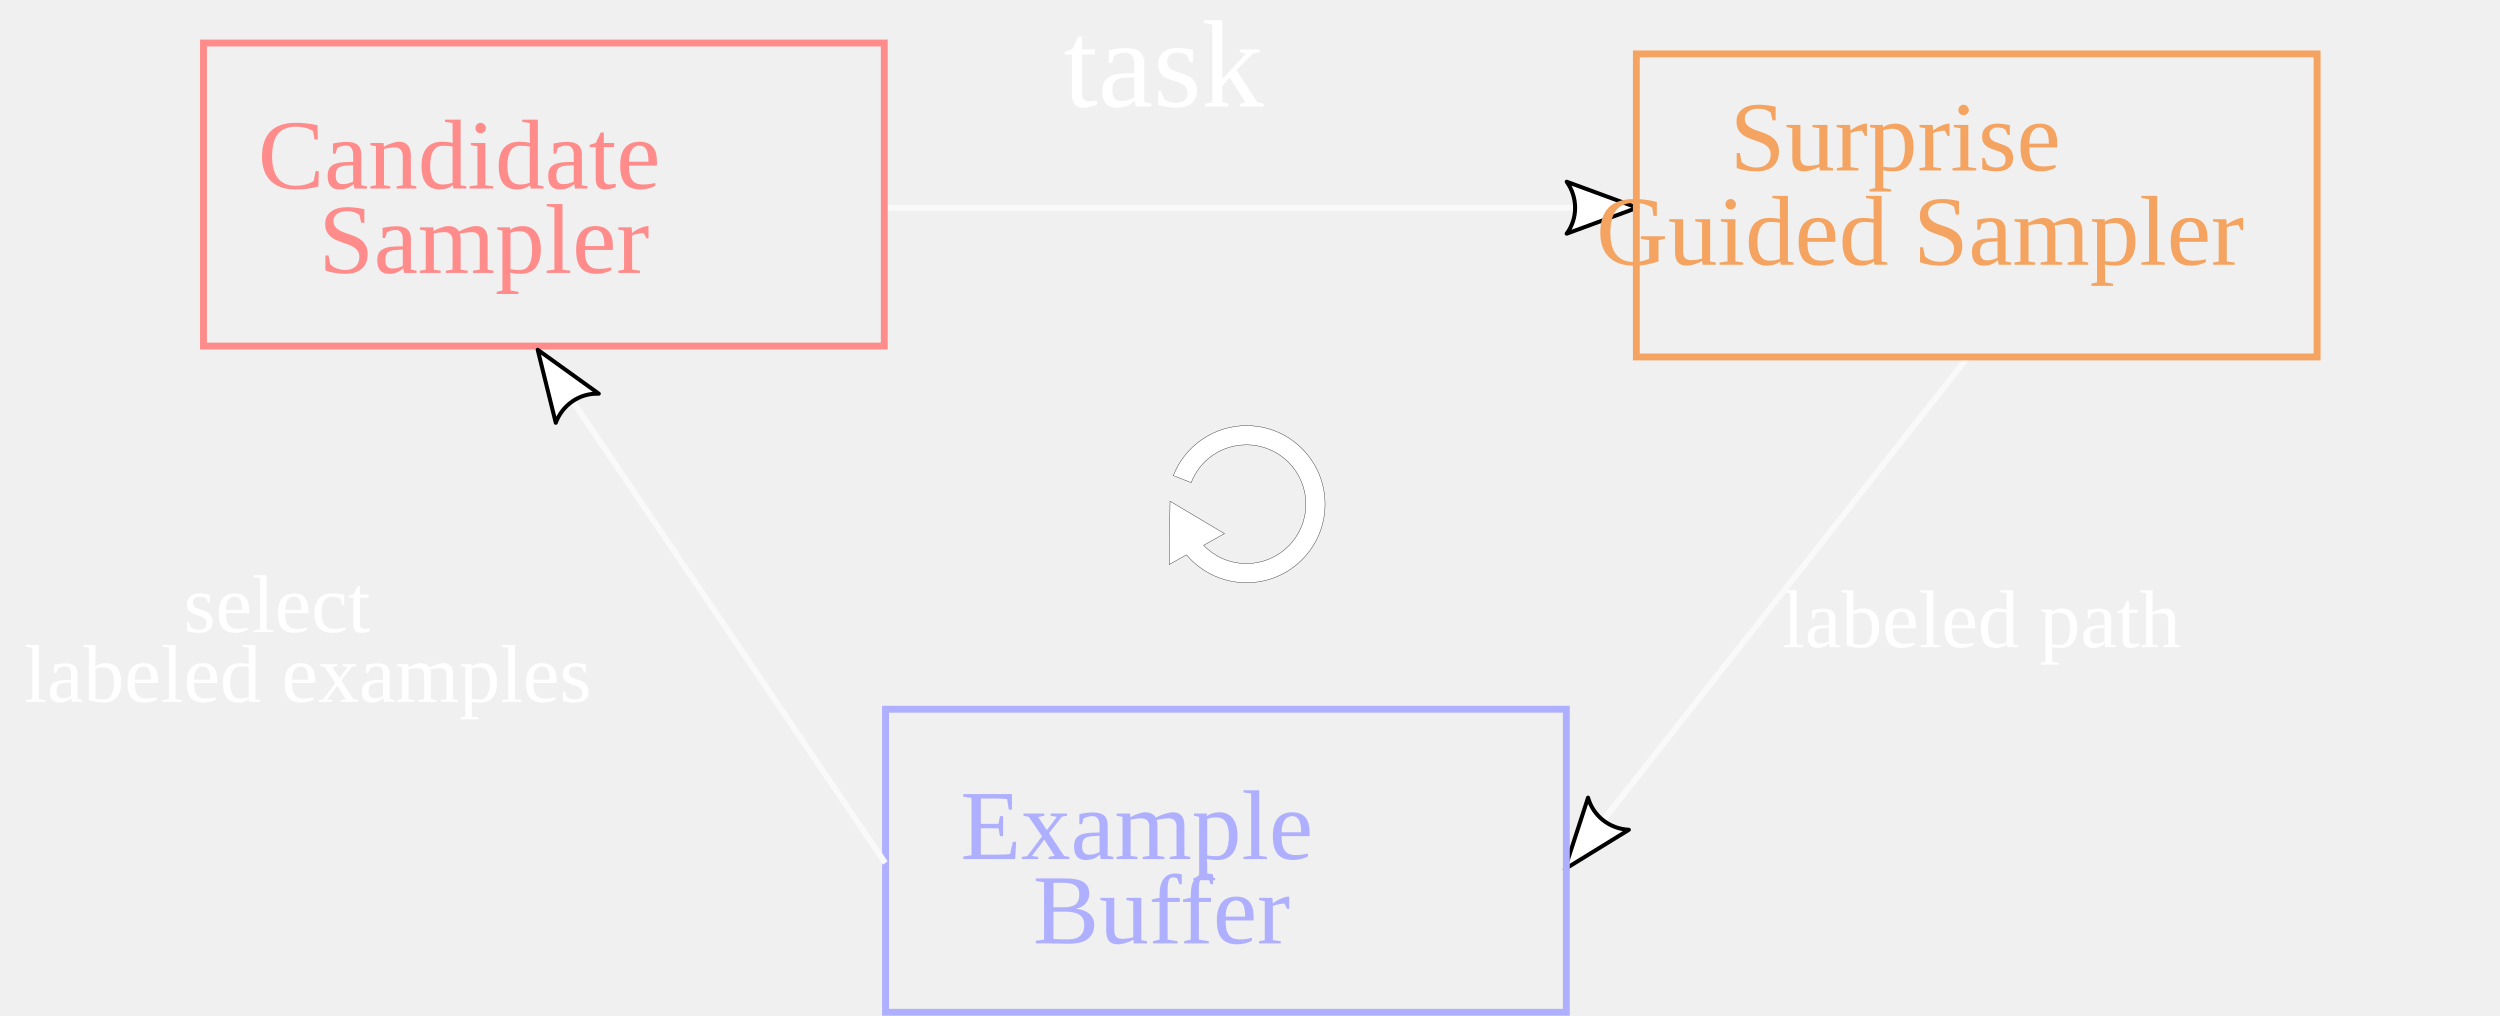
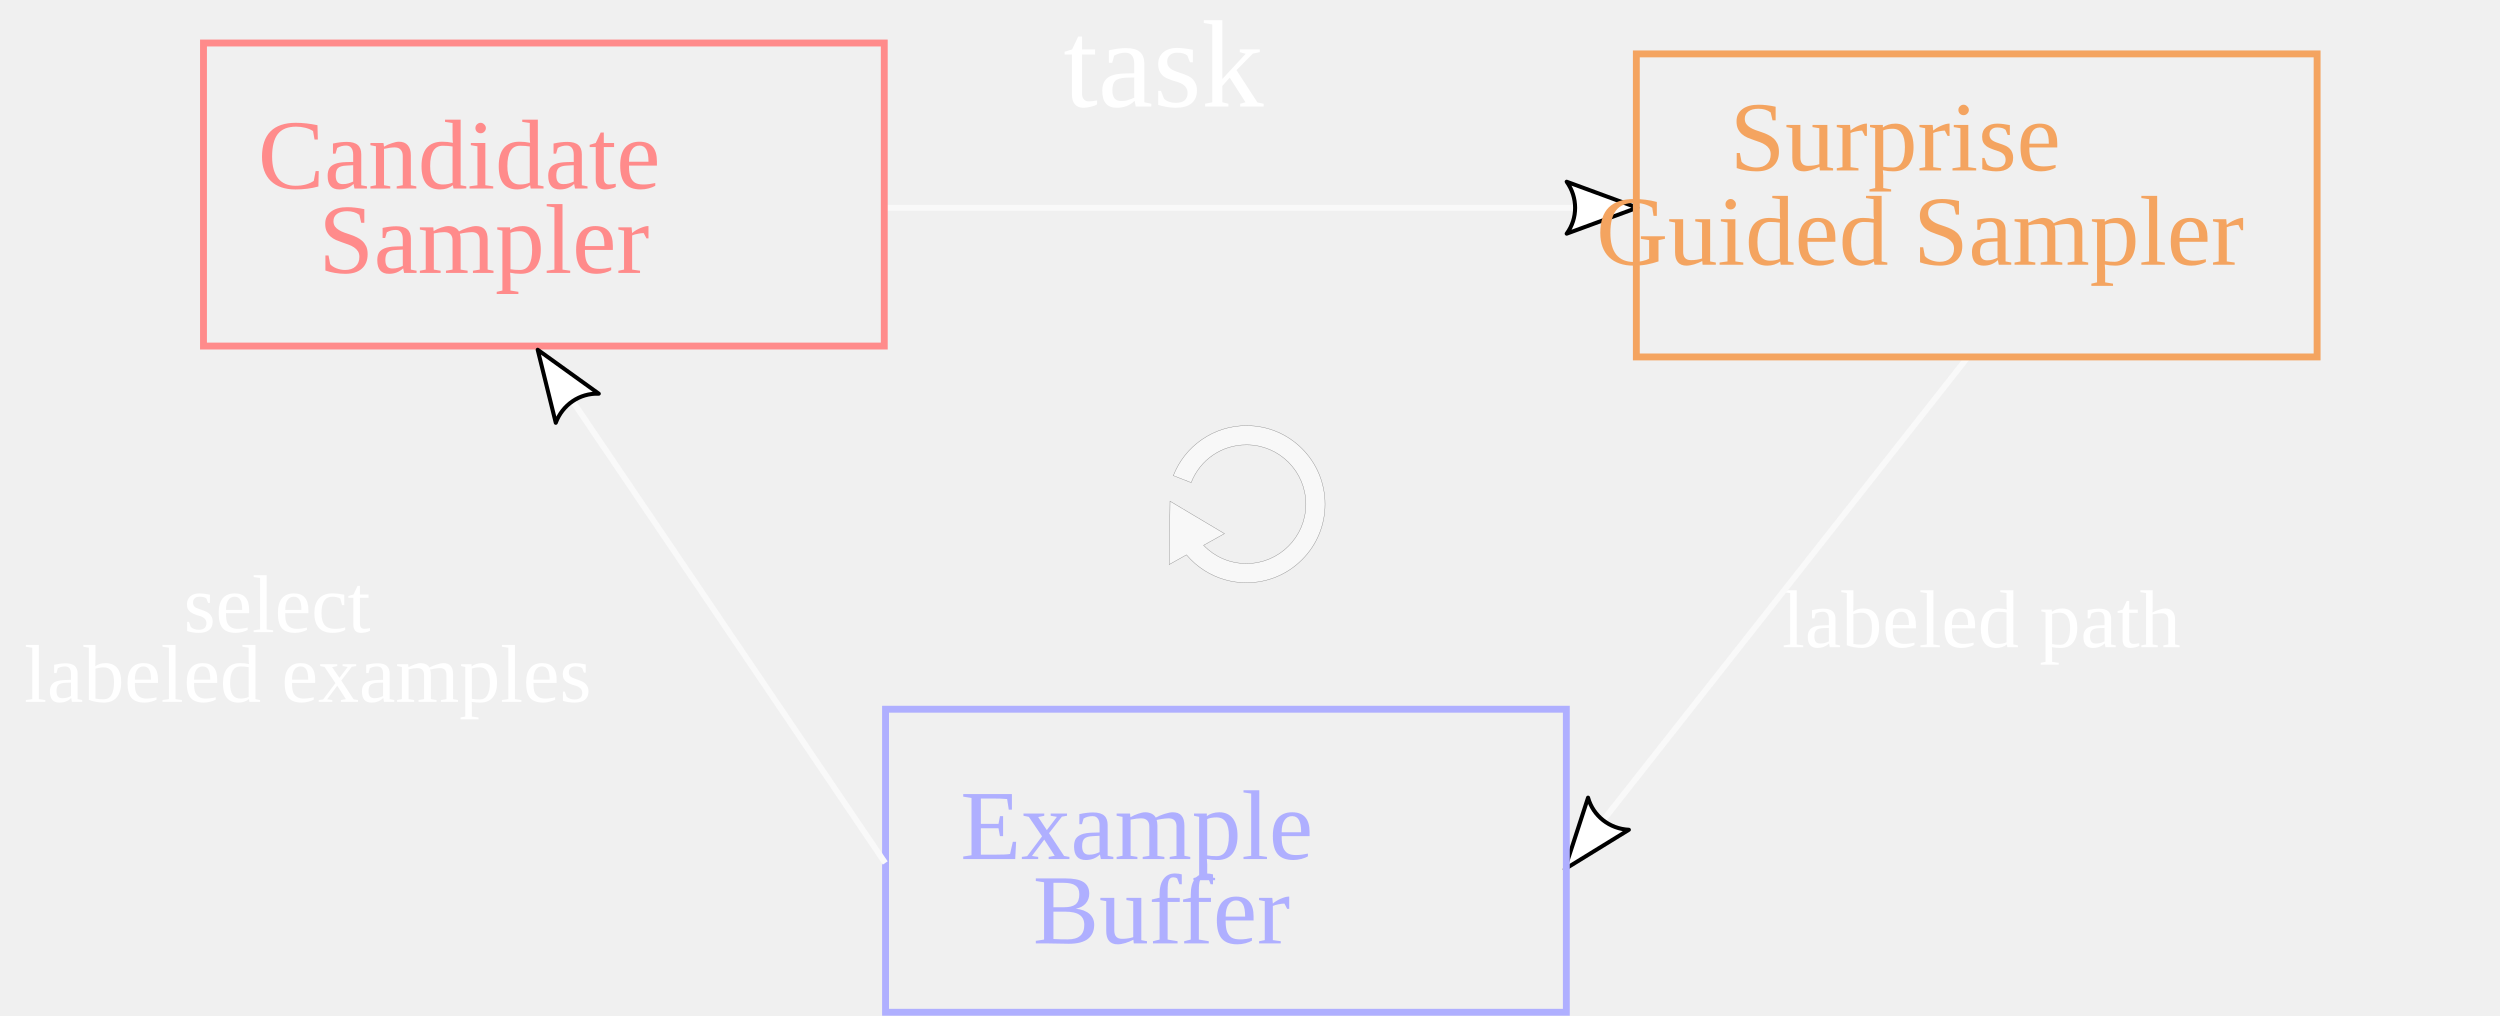
<svg xmlns="http://www.w3.org/2000/svg" width="212.741mm" height="86.434mm" viewBox="0 0 212.741 86.434" version="1.1" id="svg5">
  <defs id="defs2">
    <marker style="overflow:visible" id="Arrow1Send" refX="0" refY="0" orient="auto">
      <path transform="matrix(-0.2,0,0,-0.2,-1.2,0)" style="fill:context-stroke;fill-rule:evenodd;stroke:context-stroke;stroke-width:1pt" d="M 0,0 5,-5 -12.5,0 5,5 Z" id="path5166" />
    </marker>
    <marker style="overflow:visible" id="Arrow2Lend" refX="0" refY="0" orient="auto">
      <path transform="matrix(-1.1,0,0,-1.1,-1.1,0)" d="M 8.719,4.034 -2.207,0.016 8.719,-4.002 c -1.745,2.372 -1.735,5.617 -6e-7,8.035 z" style="fill:#ffffff;fill-rule:evenodd;stroke:#000000;stroke-width:0.625;stroke-linejoin:round" id="path5172" />
    </marker>
    <marker style="overflow:visible" id="Arrow2Lend-9" refX="0" refY="0" orient="auto">
      <path transform="matrix(-1.1,0,0,-1.1,-1.1,0)" d="M 8.719,4.034 -2.207,0.016 8.719,-4.002 c -1.745,2.372 -1.735,5.617 -6e-7,8.035 z" style="fill:#ffffff;fill-rule:evenodd;stroke:#000000;stroke-width:0.625;stroke-linejoin:round" id="path5172-1" />
    </marker>
    <marker style="overflow:visible" id="Arrow2Lend-9-7" refX="0" refY="0" orient="auto">
      <path transform="matrix(-1.1,0,0,-1.1,-1.1,0)" d="M 8.719,4.034 -2.207,0.016 8.719,-4.002 c -1.745,2.372 -1.735,5.617 -6e-7,8.035 z" style="fill:#ffffff;fill-rule:evenodd;stroke:#000000;stroke-width:0.625;stroke-linejoin:round" id="path5172-1-9" />
    </marker>
    <marker style="overflow:visible" id="Arrow2Lend-9-7-2" refX="0" refY="0" orient="auto">
      <path transform="matrix(-1.1,0,0,-1.1,-1.1,0)" d="M 8.719,4.034 -2.207,0.016 8.719,-4.002 c -1.745,2.372 -1.735,5.617 -6e-7,8.035 z" style="fill:#ffffff;fill-rule:evenodd;stroke:#000000;stroke-width:0.625;stroke-linejoin:round" id="path5172-1-9-3" />
    </marker>
    <marker orient="auto" refY="0" refX="0" id="marker2992" style="overflow:visible">
      <path id="path2990" d="M 0,0 5,-5 -12.5,0 5,5 Z" style="fill:#000000;fill-opacity:1;fill-rule:evenodd;stroke:#000000;stroke-width:1pt;stroke-opacity:1" transform="matrix(-0.4,0,0,-0.4,-4,0)" />
    </marker>
  </defs>
  <g id="layer1" transform="translate(-6.871953,-77.79267)">
    <g id="g17101" transform="translate(16.1285,0.9502897)">
      <text xml:space="preserve" style="font-size:6.981px;line-height:1.25;font-family:'Times New Roman';-inkscape-font-specification:'Times New Roman, ';text-align:center;word-spacing:0px;text-anchor:middle;stroke-width:0.175" x="165.459" y="131.917" id="text10743-3-6">
        <tspan id="tspan10741-5-2" style="fill:#ffffff;fill-opacity:1;stroke-width:0.175" x="165.459" y="131.917">labeled path</tspan>
      </text>
    </g>
    <g id="g17101-1" transform="translate(-145.6516,-1.672179)">
      <text xml:space="preserve" style="font-size:6.981px;line-height:0.85;font-family:'Times New Roman';-inkscape-font-specification:'Times New Roman, ';text-align:center;word-spacing:0px;text-anchor:middle;stroke-width:0.175" x="183.951" y="133.257" id="text10743-3-6-0">
        <tspan id="tspan10741-5-2-6" style="fill:#ffffff;fill-opacity:1;stroke-width:0.175" x="183.951" y="133.257">select</tspan>
        <tspan style="fill:#ffffff;fill-opacity:1;stroke-width:0.175" x="183.951" y="139.191" id="tspan23559"> labeled examples</tspan>
      </text>
      <rect id="rect2415-3" y="103.266" x="-382.987" width="0.171cm" height="0.171cm" class="dry" style="fill:#f4a460;stroke:#ffffff;stroke-width:0.19;stroke-opacity:1" transform="scale(-1,1)" />
      <rect id="rect2427-0" y="122.638" x="-382.987" width="0.171cm" height="0.171cm" class="water" style="fill:#afafff;stroke:#ffffff;stroke-width:0.19;stroke-opacity:1" transform="scale(-1,1)" />
      <rect id="rect2479-8" y="116.181" x="-382.987" width="0.171cm" height="0.171cm" class="lava" style="fill:#ff8b8b;stroke:#ffffff;stroke-width:0.19;stroke-opacity:1" transform="scale(-1,1)" />
      <rect id="rect2495-6" y="109.724" x="-382.987" width="0.171cm" height="0.171cm" class="recharge" style="fill:#ffff00;stroke:#ffffff;stroke-width:0.19;stroke-opacity:1" transform="scale(-1,1)" />
    </g>
    <path style="display:inline;fill:none;fill-rule:evenodd;stroke:#f9f9f9;stroke-width:0.5;stroke-linecap:butt;stroke-linejoin:miter;stroke-miterlimit:4;stroke-dasharray:none;stroke-opacity:1;marker-end:url(#Arrow2Lend-9)" d="M 82.29,95.476 H 145.536" id="path4991-2" />
    <path style="display:inline;fill:none;fill-rule:evenodd;stroke:#f9f9f9;stroke-width:0.5;stroke-linecap:butt;stroke-linejoin:miter;stroke-miterlimit:4;stroke-dasharray:none;stroke-opacity:1;marker-end:url(#Arrow2Lend-9-7)" d="m 174.386,108.101 -33.953,43.13" id="path4991-2-2" />
    <text xml:space="preserve" style="font-size:10.583px;line-height:1.25;font-family:'Times New Roman';-inkscape-font-specification:'Times New Roman, ';text-align:center;word-spacing:0px;text-anchor:middle;stroke-width:0.265" x="112.493" y="86.857" id="text10743-36">
      <tspan id="tspan10741-0" style="fill:#ffffff;fill-opacity:1;stroke-width:0.265" x="112.493" y="86.857">task</tspan>
    </text>
    <rect style="fill:none;fill-opacity:1;stroke:#ff8b8b;stroke-width:0.586;stroke-miterlimit:4;stroke-dasharray:none;stroke-opacity:1" id="rect22340-6-7-0-3" width="57.932" height="25.788" x="24.188" y="81.453" />
    <rect style="fill:none;fill-opacity:1;stroke:#afafff;stroke-width:0.586;stroke-miterlimit:4;stroke-dasharray:none;stroke-opacity:1" id="rect22340-6-7-0-3-0" width="57.932" height="25.788" x="82.229" y="138.146" />
    <text xml:space="preserve" style="font-size:8.446px;line-height:0.85;font-family:'Times New Roman';-inkscape-font-specification:'Times New Roman, ';text-align:center;word-spacing:0px;text-anchor:middle;fill:#ff8b8b;fill-opacity:1;stroke-width:0.211" x="53.337" y="93.834" id="text24652-93-6">
      <tspan style="fill:#ff8b8b;fill-opacity:1;stroke-width:0.211" x="53.337" y="93.834" id="tspan1194">Candidate</tspan>
      <tspan style="fill:#ff8b8b;fill-opacity:1;stroke-width:0.211" x="53.337" y="101.013" id="tspan7276">Sampler</tspan>
    </text>
    <text xml:space="preserve" style="font-size:8.446px;line-height:0.85;font-family:'Times New Roman';-inkscape-font-specification:'Times New Roman, ';text-align:center;word-spacing:0px;text-anchor:middle;fill:#afafff;fill-opacity:1;stroke-width:0.211" x="110.991" y="150.896" id="text24652-93-6-50">
      <tspan style="fill:#afafff;fill-opacity:1;stroke-width:0.211" x="110.991" y="150.896" id="tspan1194-6">Example</tspan>
      <tspan style="fill:#afafff;fill-opacity:1;stroke-width:0.211" x="110.991" y="158.075" id="tspan18404">Buffer</tspan>
    </text>
    <rect style="fill:none;fill-opacity:1;stroke:#f4a460;stroke-width:0.586;stroke-miterlimit:4;stroke-dasharray:none;stroke-opacity:1" id="rect22340-6-7-0-3-3" width="57.932" height="25.788" x="146.118" y="82.379" />
    <text xml:space="preserve" style="font-size:8.446px;line-height:0;font-family:'Times New Roman';-inkscape-font-specification:'Times New Roman, ';text-align:center;word-spacing:0px;text-anchor:middle;fill:#f4a460;fill-opacity:1;stroke-width:0.211" x="175.549" y="90.922" id="text24652-93-6-5">
      <tspan style="line-height:0.85;fill:#f4a460;fill-opacity:1;stroke-width:0.211" x="175.549" y="92.294" id="tspan3523">Surprise</tspan>
      <tspan style="line-height:1.05;fill:#f4a460;fill-opacity:1;stroke-width:0.211" x="175.549" y="100.318" id="tspan9619">Guided Sampler</tspan>
    </text>
-     <g id="g49275-9" transform="matrix(-0.02917114,0,0,-0.02917114,119.6789,127.381)" style="fill:#ffffff;fill-opacity:1;stroke:#000000;stroke-opacity:1">
+     <g id="g49275-9" transform="matrix(-0.02917114,0,0,-0.02917114,119.6789,127.381)" style="fill:#ffffff;fill-opacity:1;stroke:#000000;stroke-opacity:1;opacity:0.5">
      <g id="g49221-2" style="fill:#ffffff;fill-opacity:1;stroke:#000000;stroke-opacity:1">
        <path d="M 405.958,81.303 C 390.937,63.523 373.227,48.038 353.358,35.451 316.754,12.259 274.402,0 230.884,0 169.685,0 112.149,23.832 68.875,67.106 25.601,110.38 1.769,167.916 1.769,229.114 c 0,61.198 23.832,118.736 67.106,162.009 43.274,43.273 100.81,67.105 162.009,67.105 47.021,0 92.212,-14.145 130.688,-40.906 37.567,-26.131 66.195,-62.395 82.788,-104.87 L 392.266,292.101 C 366.117,359.044 302.768,402.3 230.882,402.3 135.386,402.3 57.694,324.609 57.694,229.112 c 0,-95.497 77.693,-173.187 173.189,-173.187 48.337,0 93.034,19.639 125.137,53.303 l -60.872,34.043 79.391,47.296 79.392,47.299 1.263,-92.403 1.267,-92.403 z" id="path49219-2" style="fill:#ffffff;fill-opacity:1;stroke:#000000;stroke-opacity:1" />
      </g>
      <g id="g49223-8" style="fill:#ffffff;fill-opacity:1;stroke:#000000;stroke-opacity:1" />
      <g id="g49225-9" style="fill:#ffffff;fill-opacity:1;stroke:#000000;stroke-opacity:1" />
      <g id="g49227-7" style="fill:#ffffff;fill-opacity:1;stroke:#000000;stroke-opacity:1" />
      <g id="g49229-3" style="fill:#ffffff;fill-opacity:1;stroke:#000000;stroke-opacity:1" />
      <g id="g49231-6" style="fill:#ffffff;fill-opacity:1;stroke:#000000;stroke-opacity:1" />
      <g id="g49233-1" style="fill:#ffffff;fill-opacity:1;stroke:#000000;stroke-opacity:1" />
      <g id="g49235-2" style="fill:#ffffff;fill-opacity:1;stroke:#000000;stroke-opacity:1" />
      <g id="g49237-9" style="fill:#ffffff;fill-opacity:1;stroke:#000000;stroke-opacity:1" />
      <g id="g49239-3" style="fill:#ffffff;fill-opacity:1;stroke:#000000;stroke-opacity:1" />
      <g id="g49241-1" style="fill:#ffffff;fill-opacity:1;stroke:#000000;stroke-opacity:1" />
      <g id="g49243-9" style="fill:#ffffff;fill-opacity:1;stroke:#000000;stroke-opacity:1" />
      <g id="g49245-4" style="fill:#ffffff;fill-opacity:1;stroke:#000000;stroke-opacity:1" />
      <g id="g49247-7" style="fill:#ffffff;fill-opacity:1;stroke:#000000;stroke-opacity:1" />
      <g id="g49249-8" style="fill:#ffffff;fill-opacity:1;stroke:#000000;stroke-opacity:1" />
      <g id="g49251-4" style="fill:#ffffff;fill-opacity:1;stroke:#000000;stroke-opacity:1" />
    </g>
    <path style="fill:none;fill-rule:evenodd;stroke:#000000;stroke-width:0.265px;stroke-linecap:butt;stroke-linejoin:miter;stroke-opacity:1" d="m 230.148,155.405 v 0" id="path17129" />
    <path style="display:inline;fill:none;fill-rule:evenodd;stroke:#f9f9f9;stroke-width:0.5;stroke-linecap:butt;stroke-linejoin:miter;stroke-miterlimit:4;stroke-dasharray:none;stroke-opacity:1;marker-end:url(#Arrow2Lend-9-7-2)" d="M 82.201,151.23 53.007,108.101" id="path4991-2-2-7" />
  </g>
</svg>
